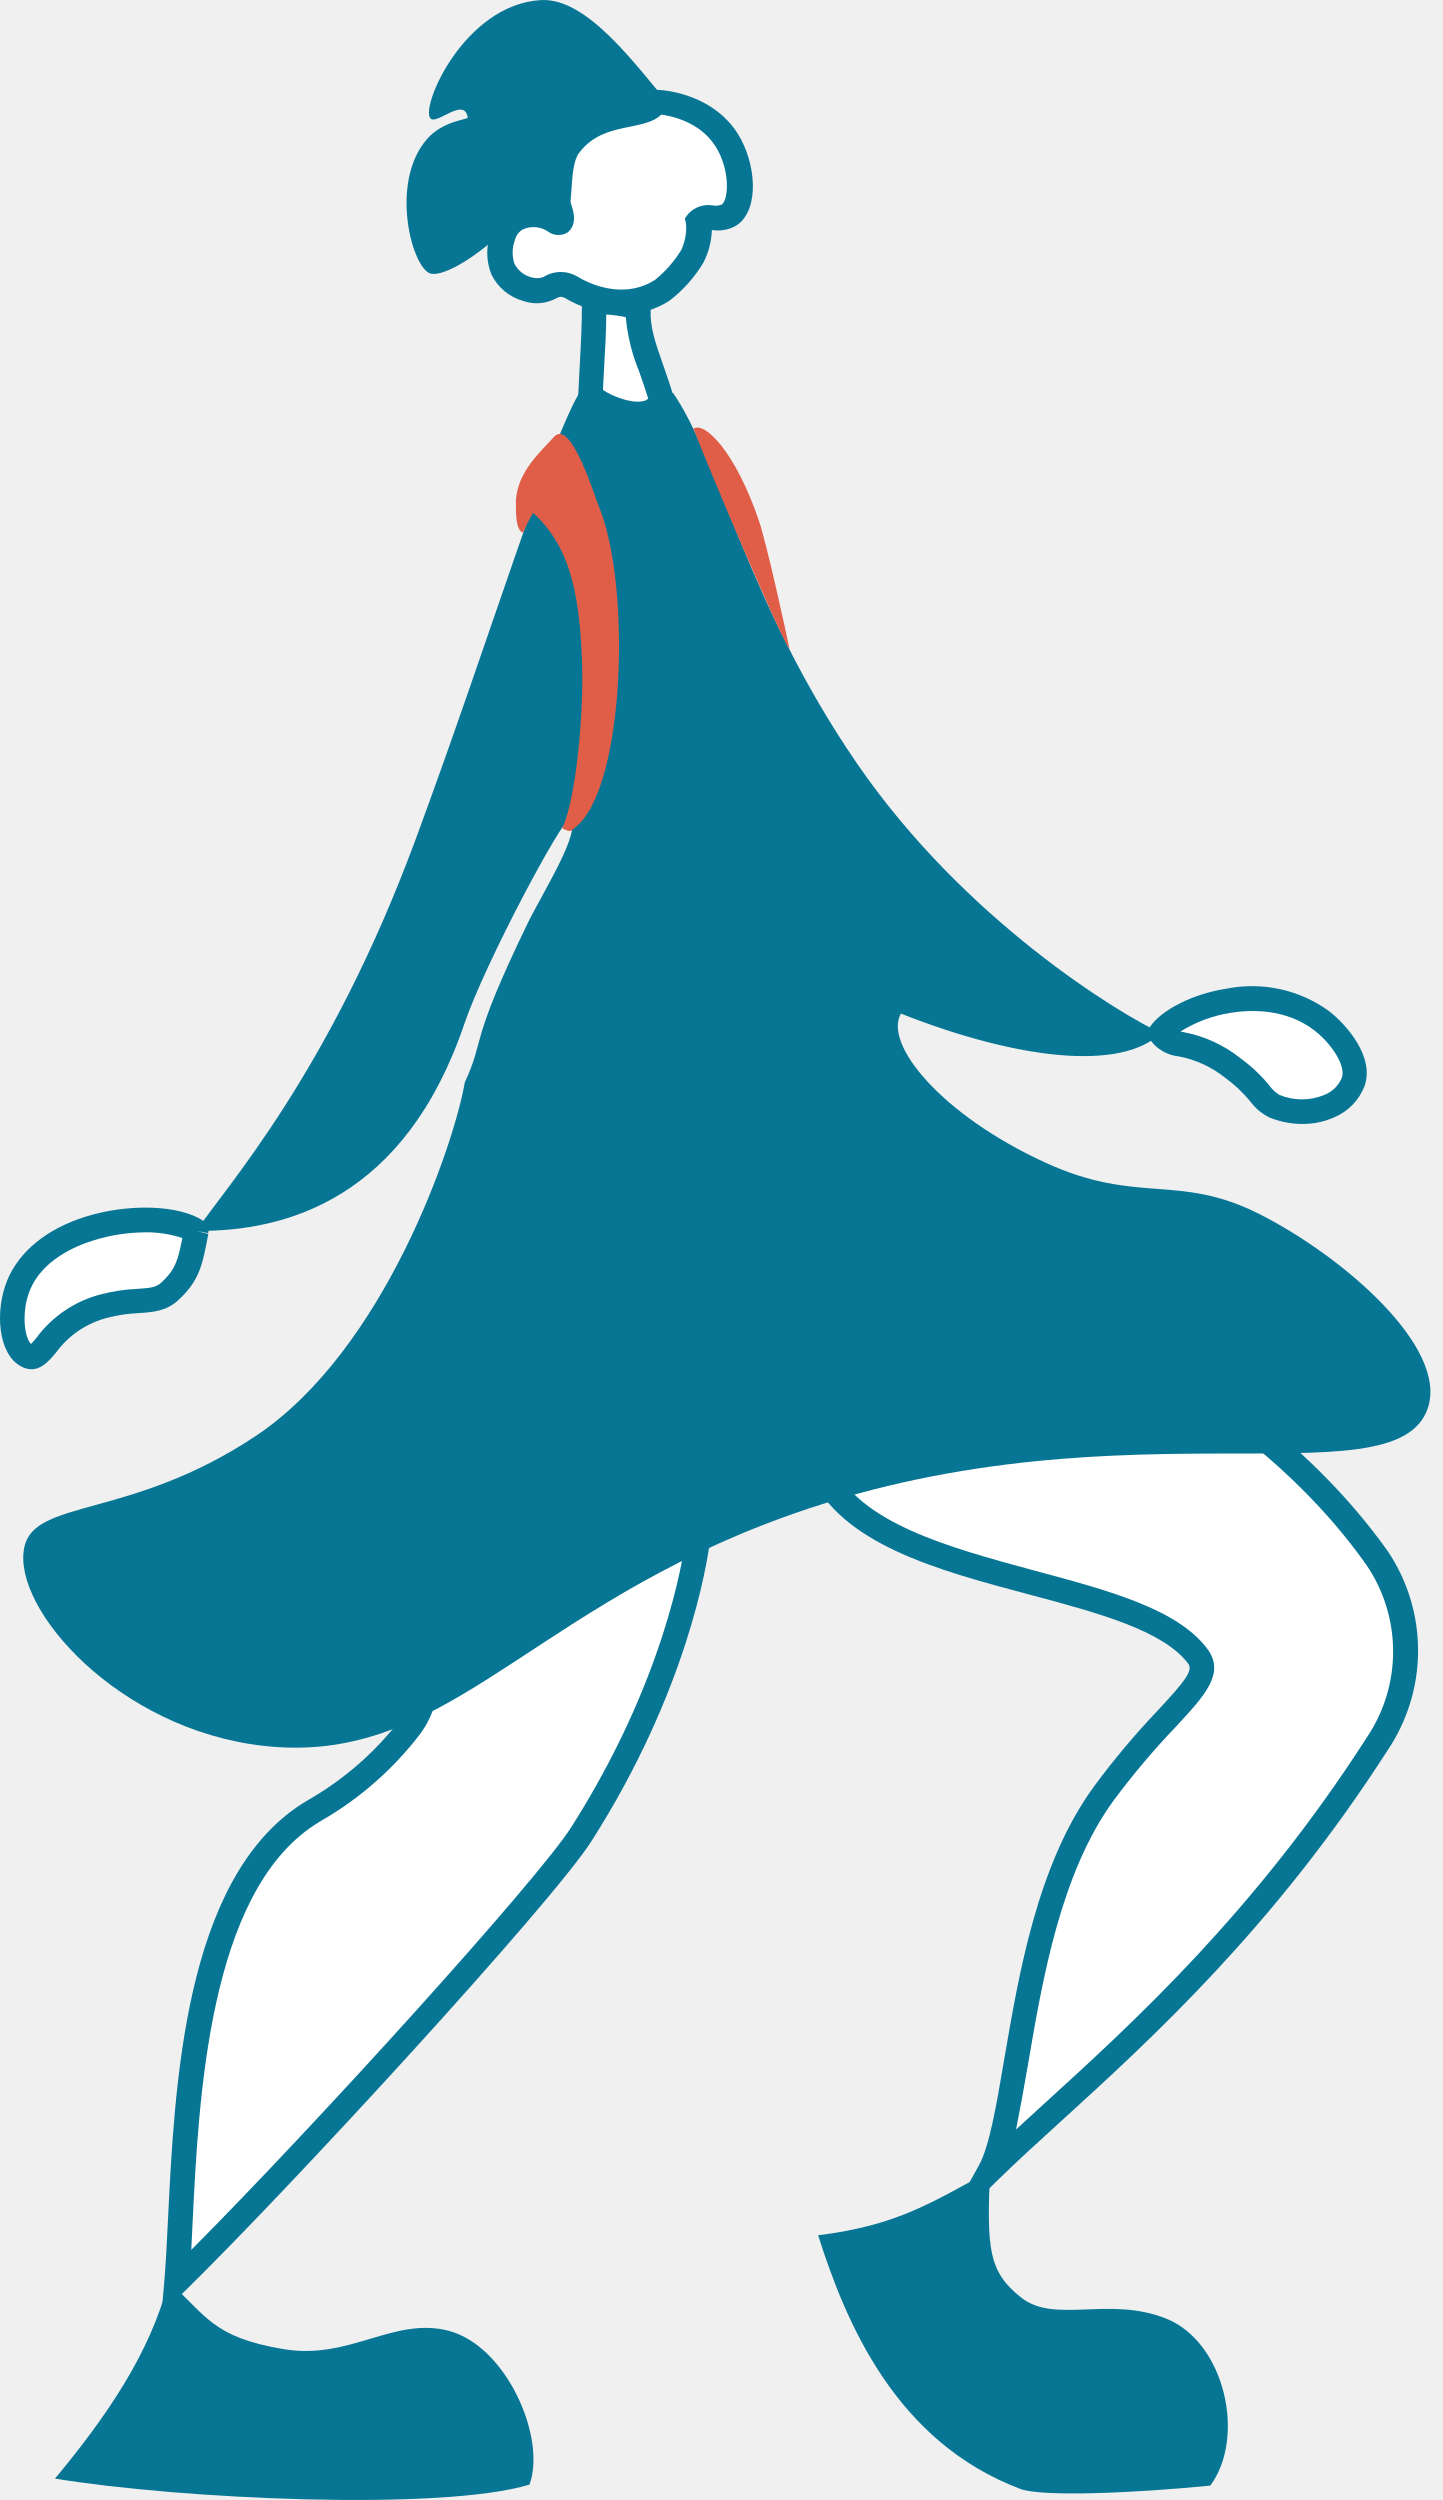
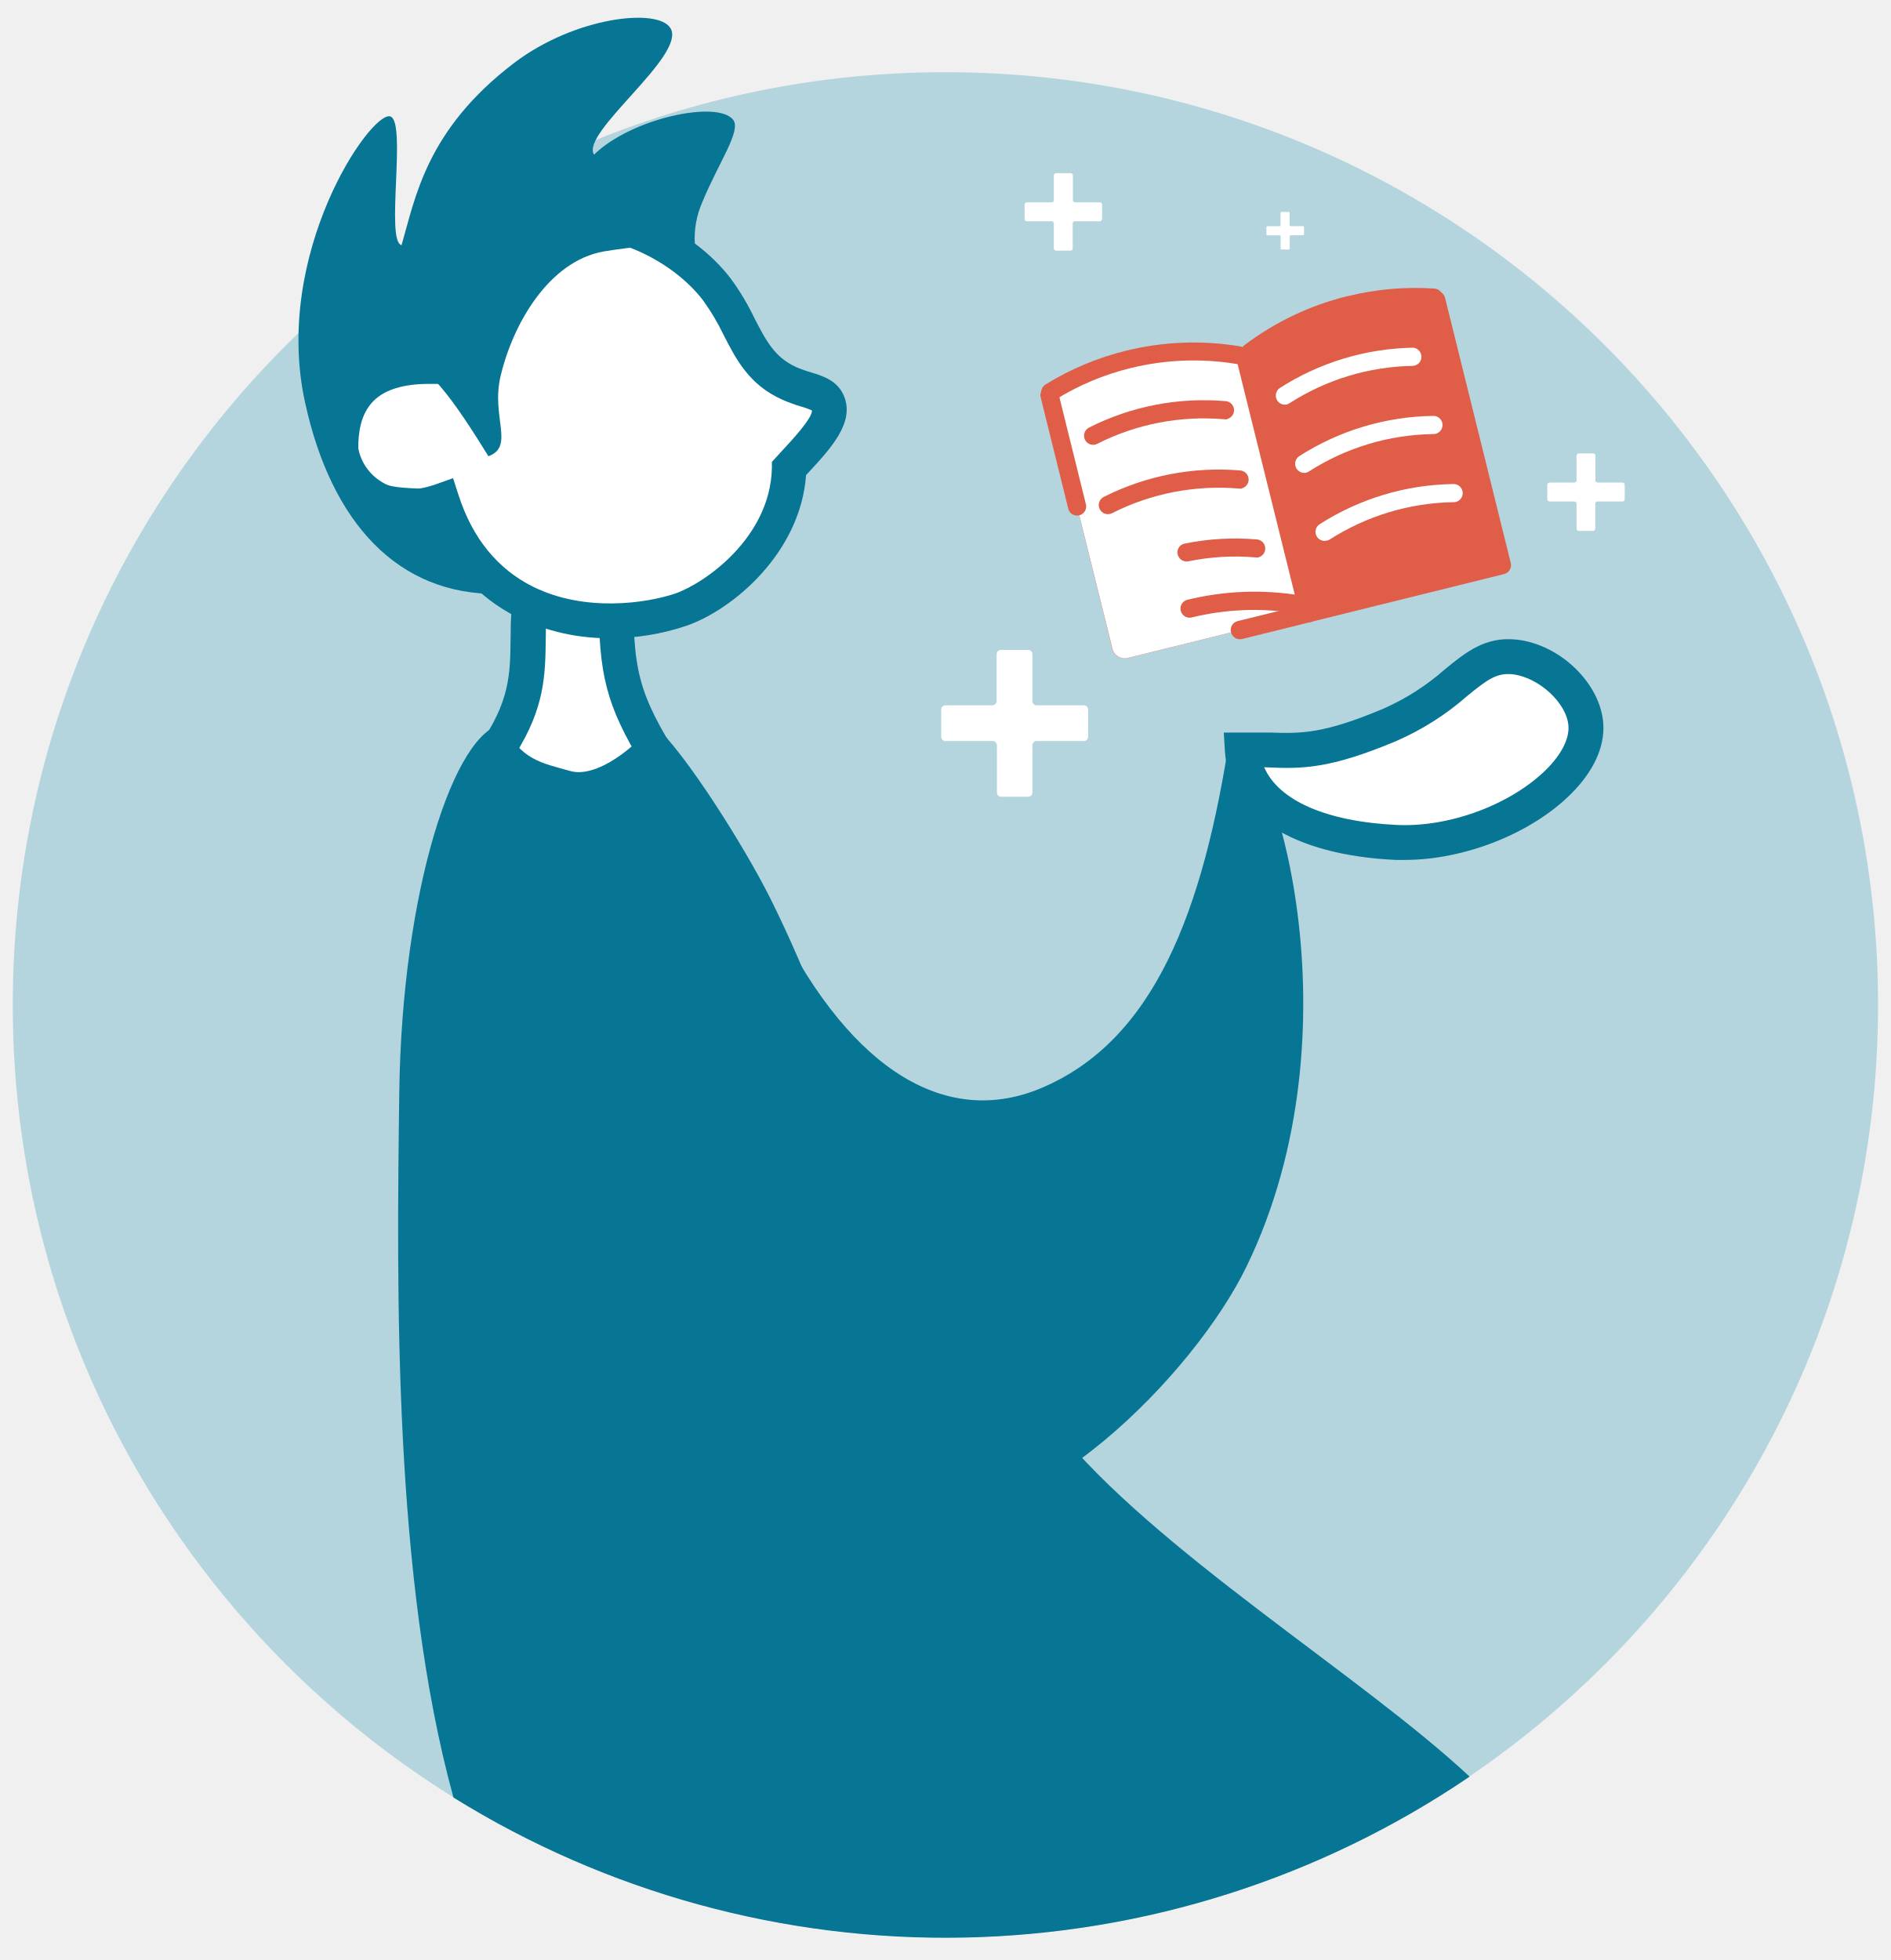
- <svg xmlns="http://www.w3.org/2000/svg" width="45" height="78" viewBox="0 0 45 78" fill="none">
-   <path d="M20.658 9.051C21.035 8.753 21.355 8.389 21.602 7.976C21.764 7.643 21.828 7.272 21.789 6.904C21.998 6.649 22.427 6.917 22.751 6.695C23.226 6.368 23.18 5.163 22.667 4.357C22.041 3.369 20.88 3.211 20.663 3.185C19.162 3.017 17.482 4.117 17.263 5.25C17.107 6.059 17.75 6.731 17.488 6.945C17.368 7.045 16.903 6.458 16.13 6.817C15.619 7.052 15.496 7.974 15.698 8.382C16.038 9.074 16.852 9.166 17.161 8.969C17.259 8.905 17.372 8.87 17.489 8.867C17.606 8.863 17.721 8.893 17.822 8.951C18.649 9.447 19.772 9.63 20.658 9.051Z" fill="white" />
-   <path d="M19.4 9.8C18.769 9.792 18.152 9.616 17.613 9.29C17.573 9.27 17.528 9.26 17.483 9.263C17.438 9.266 17.395 9.28 17.358 9.305C17.203 9.39 17.032 9.441 16.856 9.457C16.681 9.472 16.504 9.451 16.337 9.394C16.12 9.335 15.918 9.231 15.745 9.088C15.572 8.945 15.432 8.766 15.333 8.565C15.164 8.141 15.158 7.67 15.318 7.243C15.366 7.079 15.446 6.927 15.555 6.795C15.663 6.663 15.797 6.555 15.948 6.477C16.283 6.31 16.668 6.278 17.026 6.385C16.872 6.007 16.825 5.595 16.888 5.193C17.143 3.807 19.042 2.64 20.717 2.819C21.079 2.862 22.317 3.074 23.014 4.164C23.593 5.08 23.711 6.53 22.991 7.026C22.769 7.161 22.506 7.216 22.248 7.181H22.21C22.198 7.528 22.111 7.867 21.955 8.177C21.679 8.644 21.316 9.054 20.885 9.384C20.443 9.669 19.925 9.813 19.4 9.8ZM17.5 8.486C17.68 8.486 17.856 8.534 18.011 8.626C18.659 9.022 19.637 9.256 20.438 8.731C20.764 8.468 21.041 8.151 21.258 7.794C21.373 7.542 21.424 7.266 21.406 6.99L21.368 6.811L21.48 6.666C21.576 6.563 21.697 6.486 21.83 6.441C21.964 6.396 22.107 6.386 22.246 6.41C22.337 6.426 22.43 6.417 22.516 6.385C22.736 6.234 22.787 5.297 22.325 4.567C21.814 3.768 20.878 3.605 20.602 3.572C19.269 3.421 17.794 4.435 17.623 5.331C17.59 5.648 17.643 5.968 17.779 6.257C17.891 6.561 18.034 6.977 17.712 7.25C17.62 7.308 17.512 7.336 17.404 7.332C17.295 7.328 17.19 7.291 17.102 7.227C16.986 7.147 16.85 7.099 16.709 7.088C16.567 7.077 16.426 7.104 16.298 7.166C16.182 7.239 16.099 7.354 16.066 7.488C15.978 7.721 15.971 7.977 16.046 8.215C16.095 8.319 16.167 8.411 16.255 8.485C16.343 8.56 16.445 8.615 16.556 8.646C16.683 8.69 16.822 8.69 16.949 8.646C17.116 8.54 17.31 8.484 17.508 8.486H17.5Z" fill="#077594" />
-   <path d="M6.126 38.404C5.057 37.705 1.445 37.999 0.587 40.097C0.253 40.911 0.345 42.034 0.842 42.295C1.389 42.581 1.437 41.235 3.257 40.743C4.278 40.467 4.832 40.717 5.299 40.283C5.871 39.752 5.935 39.38 6.126 38.404Z" fill="white" />
-   <path d="M0.981 42.721C0.867 42.718 0.755 42.686 0.656 42.63C-0.063 42.252 -0.166 40.901 0.225 39.947C0.598 39.041 1.468 38.334 2.678 37.958C4.015 37.542 5.588 37.593 6.328 38.081L6.543 38.219L6.494 38.474L6.126 38.405L6.499 38.5C6.318 39.467 6.226 39.952 5.562 40.565C5.19 40.909 4.779 40.937 4.345 40.968C4.011 40.981 3.68 41.03 3.357 41.113C2.706 41.277 2.134 41.665 1.741 42.209C1.55 42.433 1.312 42.721 0.981 42.721ZM4.534 38.449C3.98 38.452 3.431 38.538 2.903 38.704C2.333 38.883 1.317 39.319 0.935 40.251C0.661 40.917 0.756 41.731 0.968 41.933C1.016 41.884 1.085 41.8 1.141 41.734C1.636 41.066 2.345 40.589 3.15 40.383C3.522 40.287 3.902 40.229 4.286 40.212C4.684 40.187 4.868 40.169 5.037 40.013C5.465 39.615 5.547 39.35 5.69 38.627C5.317 38.503 4.926 38.443 4.534 38.449Z" fill="#077594" />
-   <path d="M36.221 32.232C36.714 31.494 39.445 30.445 41.252 31.852C41.804 32.28 42.452 33.128 42.225 33.753C41.944 34.537 40.816 34.927 39.769 34.519C39.414 34.376 39.246 33.881 38.478 33.327C37.013 32.27 36.668 32.814 36.221 32.232Z" fill="white" />
-   <path d="M40.64 35.068C40.29 35.068 39.944 35.001 39.619 34.871C39.375 34.755 39.165 34.579 39.006 34.361C38.782 34.089 38.525 33.846 38.24 33.638C37.816 33.295 37.314 33.062 36.778 32.959C36.606 32.942 36.44 32.89 36.29 32.806C36.14 32.721 36.008 32.607 35.905 32.469L35.739 32.252L35.889 32.025C36.236 31.515 37.217 31.004 38.271 30.846C38.825 30.736 39.395 30.742 39.947 30.864C40.498 30.985 41.018 31.22 41.474 31.553C41.998 31.961 42.901 32.972 42.572 33.889C42.488 34.106 42.361 34.304 42.199 34.471C42.036 34.638 41.842 34.771 41.627 34.861C41.316 34.999 40.98 35.069 40.64 35.068ZM36.831 32.183L36.941 32.206C37.584 32.329 38.188 32.606 38.7 33.016C39.033 33.257 39.334 33.54 39.596 33.858C39.681 33.977 39.788 34.08 39.912 34.159C40.136 34.253 40.376 34.301 40.618 34.301C40.86 34.301 41.1 34.253 41.324 34.159C41.445 34.111 41.555 34.04 41.648 33.949C41.741 33.857 41.815 33.748 41.865 33.628C42 33.248 41.536 32.559 41.017 32.155C40.111 31.451 38.993 31.504 38.406 31.599C37.847 31.684 37.311 31.883 36.831 32.183Z" fill="#077594" />
-   <path d="M21.774 48.028C21.549 49.769 20.589 53.37 18.141 57.217C16.947 59.096 8.934 67.849 5.511 71.185C5.81 67.657 5.511 59.277 9.608 56.615C10.844 55.928 11.928 54.999 12.796 53.884C13.644 52.758 13.102 51.543 13.848 50.527C15.749 47.934 21.952 46.578 21.774 48.028Z" fill="white" />
-   <path d="M5.041 72.175L5.128 71.154C5.174 70.628 5.204 70.002 5.24 69.275C5.447 65.048 5.751 58.661 9.398 56.293L9.633 56.15C10.74 55.513 11.711 54.664 12.489 53.651C12.865 53.156 12.923 52.63 12.985 52.063C13.046 51.496 13.117 50.874 13.539 50.299C14.304 49.278 15.79 48.303 17.623 47.66C18.889 47.221 20.675 46.828 21.579 47.188C21.763 47.245 21.921 47.364 22.026 47.526C22.131 47.687 22.176 47.88 22.153 48.071C22.056 48.814 21.441 52.755 18.462 57.431C17.227 59.376 9.061 68.257 5.779 71.47L5.041 72.175ZM20.65 47.813C18.863 47.813 15.43 49.01 14.156 50.748C13.855 51.157 13.806 51.614 13.748 52.145C13.679 52.752 13.602 53.441 13.102 54.108C12.268 55.197 11.227 56.111 10.039 56.798C9.952 56.849 9.881 56.892 9.825 56.931C6.506 59.083 6.2 65.484 6.011 69.308C5.996 69.622 5.983 69.918 5.968 70.196C9.779 66.368 16.755 58.687 17.824 57.007C20.706 52.479 21.308 48.689 21.398 47.974C21.399 47.967 21.399 47.96 21.398 47.953C21.398 47.953 21.283 47.826 20.757 47.81L20.65 47.813Z" fill="#077594" />
-   <path d="M25.609 45.815C27.23 49.473 35.437 49.095 37.374 51.668C37.982 52.475 36.353 53.317 34.441 55.951C31.756 59.645 31.86 65.97 30.868 67.736C33.657 65.003 38.538 61.299 42.967 54.402C43.548 53.548 43.859 52.539 43.859 51.506C43.859 50.473 43.548 49.464 42.967 48.61C40.289 44.84 36.414 42.716 36.075 42.627C30.886 41.282 25.04 44.529 25.609 45.815Z" fill="white" />
-   <path d="M29.268 69.854L30.544 67.557C30.868 66.97 31.083 65.719 31.328 64.272C31.795 61.545 32.372 58.145 34.136 55.733C34.75 54.901 35.416 54.108 36.129 53.359C36.946 52.479 37.237 52.127 37.071 51.904C36.29 50.868 34.263 50.324 32.117 49.75C29.227 48.984 26.246 48.178 25.263 45.975C25.151 45.72 25.115 45.293 25.595 44.727C27.037 43.027 31.997 41.179 36.183 42.264C36.693 42.391 40.589 44.586 43.294 48.39C43.913 49.308 44.244 50.391 44.244 51.499C44.244 52.606 43.913 53.689 43.294 54.608C39.751 60.129 35.904 63.631 33.097 66.189C32.382 66.837 31.711 67.452 31.142 68.008L29.268 69.854ZM33.505 42.695C30.235 42.695 27.108 44.119 26.177 45.217C25.962 45.472 25.942 45.617 25.962 45.661C26.802 47.527 29.61 48.28 32.31 49.012C34.59 49.623 36.742 50.199 37.671 51.447C38.238 52.213 37.584 52.905 36.678 53.883C35.986 54.608 35.339 55.375 34.741 56.18C33.089 58.452 32.528 61.75 32.076 64.397C31.945 65.162 31.82 65.847 31.701 66.439C31.981 66.183 32.277 65.91 32.579 65.635C35.356 63.105 39.159 59.641 42.646 54.207C43.18 53.415 43.465 52.482 43.465 51.527C43.465 50.572 43.18 49.638 42.646 48.846C40.075 45.184 36.303 43.103 35.991 42.996C35.179 42.791 34.343 42.69 33.505 42.695Z" fill="#077594" />
-   <path d="M18.157 12.115C18.325 12.319 18.536 12.482 18.775 12.594C19.013 12.706 19.274 12.764 19.538 12.764C20.07 12.777 20.588 12.596 20.995 12.253C22.417 14.295 23.316 18.839 26.744 23.829C30.121 28.743 34.971 31.652 36.221 32.232C34.978 33.434 31.741 33.059 28.109 31.624C27.558 32.584 29.386 34.795 32.617 36.275C35.501 37.597 36.757 36.597 39.292 37.878C41.895 39.193 45.181 42.031 44.55 43.928C43.529 46.991 34.427 43.445 23.808 47.578C16.265 50.516 13.743 55.093 8.217 54.47C3.679 53.959 0.368 50.181 0.756 48.285C1.067 46.753 4.051 47.412 7.964 44.813C11.997 42.141 14.175 35.688 14.502 33.769C15.152 32.367 14.598 32.653 16.467 28.799C16.906 27.895 18.233 25.794 17.743 25.595C17.562 25.521 15.155 29.993 14.489 31.941C12.636 37.401 8.934 38.427 6.127 38.404C7.012 37.064 10.249 33.534 12.957 26.218C15.38 19.655 17.133 13.757 18.157 12.115Z" fill="#077594" />
-   <path d="M5.256 71.182C4.704 73.415 3.265 75.47 1.715 77.333C5.641 77.974 13.753 78.354 16.52 77.52C17.054 76.065 15.808 73.201 14.006 72.723C12.293 72.269 10.925 73.637 8.86 73.295C6.621 72.925 6.44 72.238 5.256 71.182Z" fill="#077594" />
-   <path d="M30.886 67.736C29.099 68.696 28.009 69.436 25.525 69.74C26.404 72.504 27.95 76.183 31.83 77.653C32.491 77.908 35.368 77.788 37.76 77.551C38.88 76.047 38.219 73.076 36.386 72.341C34.6 71.626 32.913 72.515 31.861 71.685C30.809 70.856 30.799 70.11 30.886 67.736Z" fill="#077594" />
-   <path d="M20.842 3.213C19.839 2.044 18.328 -0.072 16.888 0.002C14.473 0.132 13.087 3.381 13.437 3.701C13.646 3.892 14.489 3.009 14.593 3.667C14.593 3.736 13.828 3.759 13.317 4.344C12.135 5.72 12.865 8.402 13.442 8.538C13.848 8.635 14.94 7.989 15.854 7.06C16.278 6.631 16.908 6.942 17.529 7.06C17.973 6.741 17.695 5.273 18.065 4.775C18.93 3.601 20.528 4.275 20.842 3.213Z" fill="#077594" />
-   <path d="M18.677 15.785C18.56 15.509 17.827 13.09 17.302 13.613C16.834 14.123 16.161 14.716 16.097 15.599C16.097 15.943 16.074 16.546 16.321 16.62C16.41 16.407 16.514 16.2 16.633 16.002C17.848 17.097 18.101 18.713 18.164 20.811C18.205 22.302 17.975 24.936 17.541 25.84C17.815 25.995 17.83 25.906 17.914 25.84C19.507 24.686 19.711 18.238 18.677 15.785Z" fill="#E05E48" />
-   <path d="M21.636 13.373C21.991 13.144 22.943 14.093 23.678 16.245C23.933 17.011 24.515 19.671 24.635 20.26C24.262 19.706 22.126 14.655 21.636 13.373Z" fill="#E05E48" />
-   <path d="M19.91 9.621C19.87 10.537 20.293 11.275 20.638 12.47C20.344 13.332 18.795 12.725 18.425 12.329C18.476 11.216 18.54 10.433 18.54 9.412C19.006 9.398 19.47 9.469 19.91 9.621Z" fill="white" />
-   <path d="M19.91 13.296C19.257 13.276 18.632 13.024 18.146 12.586L18.041 12.472V12.313C18.057 12.007 18.072 11.726 18.085 11.461C18.123 10.754 18.156 10.146 18.156 9.419V9.036H18.539C19.061 9.026 19.58 9.113 20.071 9.291L20.3 9.398V9.654C20.275 10.207 20.454 10.713 20.678 11.351C20.783 11.652 20.903 11.994 21.015 12.372L21.048 12.487L21.008 12.602C20.95 12.777 20.845 12.932 20.704 13.051C20.564 13.17 20.393 13.247 20.211 13.276C20.112 13.292 20.011 13.299 19.91 13.296ZM18.812 12.165C19.088 12.359 19.685 12.594 20.055 12.518C20.119 12.509 20.178 12.48 20.224 12.436C20.132 12.13 20.035 11.856 19.941 11.591C19.718 11.05 19.578 10.479 19.524 9.896C19.324 9.853 19.12 9.825 18.915 9.812C18.915 10.394 18.876 10.915 18.846 11.502C18.835 11.711 18.823 11.931 18.812 12.165Z" fill="#077594" />
+ <svg xmlns="http://www.w3.org/2000/svg" width="82" height="85" viewBox="0 0 82 85" fill="none">
+   <path d="M41 84.024C63.338 84.024 81.447 65.915 81.447 43.577C81.447 21.239 63.338 3.131 41 3.131C18.662 3.131 0.554 21.239 0.554 43.577C0.554 65.915 18.662 84.024 41 84.024Z" fill="#B4D5DE" />
+   <path d="M21.381 32.799C23.494 29.781 22.646 28.344 23.032 25.386C24.336 25.042 26.4 25.126 26.714 25.329C26.663 29.225 26.932 30.294 28.854 33.382C27.116 34.936 22.996 34.927 21.381 32.799Z" fill="white" />
+   <path d="M25.44 35.234C25.191 35.234 24.94 35.222 24.689 35.198C22.995 35.032 21.607 34.341 20.786 33.251L20.457 32.813L20.759 32.364C22.114 30.423 22.126 29.264 22.144 27.658C22.142 26.866 22.189 26.075 22.286 25.289L22.35 24.785L22.842 24.655C24.097 24.314 26.512 24.284 27.134 24.694L27.481 24.92V25.337C27.417 29.113 27.674 30.049 29.506 32.983L29.832 33.52L29.358 33.942C28.45 34.763 26.992 35.234 25.44 35.234ZM22.343 32.723C23.053 33.298 23.925 33.638 24.837 33.695C25.872 33.818 26.921 33.637 27.855 33.173C26.289 30.568 25.956 29.276 25.966 25.929C25.22 25.874 24.471 25.9 23.732 26.007C23.681 26.611 23.675 27.145 23.669 27.67C23.648 29.279 23.632 30.683 22.343 32.723Z" fill="#077594" />
+   <path d="M19.346 13.683C19.461 13.432 20.804 10.577 23.445 9.759C26.162 8.923 29.482 10.444 31.103 12.551C32.271 14.084 32.422 15.805 34.239 16.62C35.033 16.976 35.706 16.964 35.917 17.474C36.219 18.247 35.12 19.333 34.227 20.305C34.145 23.55 31.233 25.85 29.518 26.442C27.115 27.271 21.136 27.712 19.171 21.706C16.153 22.786 14.779 20.323 14.782 19.433C14.782 18.461 14.918 15.874 18.604 15.892C19.111 14.957 18.857 14.76 19.346 13.683Z" fill="white" />
+   <path d="M26.478 27.678C25.08 27.692 23.698 27.383 22.44 26.773C20.716 25.909 19.382 24.427 18.703 22.623C18.172 22.758 17.617 22.777 17.078 22.68C16.539 22.583 16.026 22.37 15.576 22.058C14.556 21.334 14.024 20.187 14.027 19.429C14.027 18.928 14.027 17.404 15.144 16.305C15.847 15.611 16.846 15.222 18.117 15.149C18.176 14.988 18.219 14.823 18.247 14.654C18.331 14.21 18.471 13.779 18.664 13.371C18.817 13.024 20.291 9.945 23.221 9.04C26.339 8.077 29.983 9.825 31.703 12.098C32.095 12.635 32.436 13.208 32.723 13.809C33.212 14.757 33.596 15.505 34.534 15.922C34.747 16.013 34.966 16.091 35.189 16.154C35.696 16.311 36.327 16.507 36.602 17.177C37.076 18.327 36.028 19.45 35.02 20.537L34.957 20.606C34.712 23.96 31.806 26.438 29.753 27.144C28.697 27.497 27.591 27.678 26.478 27.678ZM19.648 20.736L19.886 21.473C20.49 23.347 21.585 24.681 23.113 25.442C25.38 26.568 28.051 26.154 29.273 25.744C30.556 25.3 33.396 23.329 33.475 20.311V20.03L33.919 19.547C34.347 19.085 35.228 18.137 35.214 17.802C35.064 17.733 34.908 17.676 34.749 17.633C34.467 17.55 34.191 17.449 33.922 17.331C32.488 16.689 31.923 15.584 31.377 14.518C31.128 13.998 30.833 13.501 30.496 13.033C29.119 11.222 26.116 9.743 23.659 10.501C21.32 11.225 20.079 13.902 20.037 14.017C19.894 14.322 19.793 14.645 19.735 14.977C19.652 15.425 19.494 15.855 19.267 16.251L19.05 16.649H18.6C17.508 16.649 16.702 16.891 16.207 17.38C15.603 17.983 15.54 18.838 15.537 19.438C15.643 20.003 15.969 20.502 16.442 20.827C17.097 21.291 17.927 21.349 18.911 20.999L19.648 20.736Z" fill="#077594" />
+   <path d="M21.634 25.756C17.24 25.823 14.363 22.647 13.231 17.459C11.81 10.999 16.072 4.821 16.92 5.047C17.656 5.243 16.702 10.48 17.415 10.631C18.018 8.548 18.498 5.627 22.286 2.738C24.933 0.722 28.556 0.323 29.081 1.229C29.766 2.406 25.157 5.756 25.761 6.707C27.384 5.119 31.136 4.332 31.797 5.198C32.157 5.669 31.166 7.048 30.46 8.76C30.204 9.339 30.092 9.972 30.134 10.604C28.808 10.585 27.482 10.686 26.174 10.906C23.796 11.334 22.241 14.051 21.707 16.318C21.29 18.074 22.332 19.366 21.182 19.786C19.787 17.531 18.296 15.285 17.258 15.75C16.588 16.052 15.039 18.319 15.145 18.892C15.688 22.146 18.378 20.649 19.389 21.537C20.542 22.56 20.949 25.101 21.634 25.756Z" fill="#077594" />
+   <path d="M39.189 65.9C44.734 66.805 51.797 59.585 54.058 54.928C59.047 44.666 55.211 32.079 53.346 31.855C52.183 39.555 50.043 45.136 45.145 47.192C41.163 48.861 37.016 46.606 33.726 40.035C29.491 42.812 31.251 64.584 39.189 65.9Z" fill="#077594" />
+   <path d="M53.874 32.507C55.96 32.465 56.787 32.905 60.276 31.432C63.204 30.195 63.804 28.278 65.694 28.486C67.203 28.652 68.694 30.074 68.776 31.447C68.921 33.904 64.55 36.709 60.569 36.524C56.802 36.352 54.037 35.006 53.874 32.507Z" fill="white" />
+   <path d="M60.921 37.293C60.79 37.293 60.66 37.293 60.532 37.293C56.071 37.087 53.288 35.322 53.121 32.569L53.073 31.769H53.861C54.314 31.769 54.697 31.769 55.068 31.769C56.406 31.811 57.368 31.841 59.985 30.737C60.96 30.309 61.862 29.733 62.66 29.028C63.565 28.289 64.419 27.588 65.778 27.739C67.676 27.948 69.43 29.662 69.532 31.404C69.59 32.397 69.116 33.432 68.165 34.395C66.451 36.131 63.523 37.293 60.921 37.293ZM54.824 33.275C55.452 34.718 57.525 35.636 60.601 35.777C62.895 35.88 65.566 34.872 67.091 33.339C67.722 32.696 68.053 32.044 68.02 31.494C67.963 30.504 66.747 29.381 65.606 29.243C64.905 29.164 64.489 29.481 63.61 30.199C62.7 30.996 61.673 31.647 60.565 32.131C57.646 33.363 56.427 33.339 55.014 33.281L54.824 33.275Z" fill="#077594" />
+   <path d="M65.078 24.527L48.902 28.539C48.832 28.556 48.76 28.56 48.688 28.549C48.617 28.538 48.548 28.514 48.487 28.476C48.425 28.439 48.371 28.39 48.328 28.332C48.286 28.273 48.255 28.207 48.238 28.137L45.648 17.672C45.648 17.672 45.745 14.497 54.031 15.596C61.018 10.863 62.355 13.534 62.355 13.534L65.078 24.527Z" fill="#E05E48" />
+   <path d="M54.031 15.596C45.745 14.498 45.648 17.673 45.648 17.673L48.244 28.132C48.261 28.202 48.292 28.268 48.334 28.326C48.377 28.384 48.431 28.433 48.493 28.471C48.554 28.508 48.623 28.533 48.694 28.544C48.766 28.554 48.838 28.551 48.908 28.533L56.756 26.589L54.031 15.596Z" fill="white" />
+   <path d="M46.804 22.348C46.754 22.36 46.702 22.363 46.651 22.355C46.6 22.348 46.551 22.33 46.506 22.304C46.462 22.277 46.423 22.242 46.393 22.2C46.362 22.159 46.34 22.111 46.328 22.061L45.138 17.256C45.122 17.204 45.117 17.15 45.122 17.096C45.128 17.042 45.145 16.99 45.171 16.943C45.198 16.896 45.234 16.855 45.277 16.822C45.32 16.79 45.369 16.766 45.422 16.753C45.474 16.741 45.529 16.739 45.582 16.748C45.636 16.757 45.686 16.777 45.732 16.806C45.777 16.836 45.816 16.875 45.845 16.92C45.875 16.965 45.895 17.015 45.905 17.069L47.094 21.871C47.119 21.973 47.102 22.08 47.048 22.169C46.993 22.259 46.906 22.323 46.804 22.348Z" fill="#E05E48" />
+   <path d="M56.847 26.975L53.862 27.714C53.811 27.726 53.758 27.728 53.706 27.719C53.654 27.71 53.605 27.692 53.56 27.663C53.516 27.635 53.477 27.599 53.447 27.556C53.417 27.512 53.396 27.464 53.385 27.412C53.372 27.362 53.37 27.31 53.377 27.259C53.385 27.208 53.403 27.159 53.429 27.114C53.456 27.07 53.491 27.031 53.533 27.001C53.574 26.97 53.621 26.948 53.672 26.936L56.277 26.293L53.648 15.695C53.636 15.644 53.634 15.591 53.643 15.539C53.651 15.487 53.67 15.438 53.698 15.393C53.727 15.349 53.763 15.31 53.806 15.28C53.849 15.25 53.898 15.229 53.949 15.218C54.001 15.206 54.054 15.204 54.106 15.212C54.158 15.221 54.207 15.24 54.252 15.268C54.296 15.296 54.335 15.333 54.365 15.376C54.395 15.419 54.416 15.468 54.426 15.52L57.143 26.513C57.164 26.613 57.144 26.718 57.089 26.804C57.034 26.89 56.947 26.952 56.847 26.975Z" fill="#E05E48" />
+   <path d="M56.425 26.608C56.372 26.618 56.318 26.618 56.265 26.608C54.733 26.352 53.166 26.411 51.659 26.783C51.56 26.8 51.458 26.779 51.374 26.724C51.289 26.669 51.229 26.584 51.206 26.487C51.182 26.389 51.196 26.286 51.245 26.199C51.295 26.111 51.376 26.046 51.471 26.016C53.083 25.619 54.757 25.553 56.395 25.823C56.483 25.839 56.564 25.884 56.624 25.953C56.683 26.021 56.717 26.108 56.72 26.198C56.723 26.288 56.696 26.377 56.641 26.45C56.587 26.522 56.509 26.573 56.422 26.595L56.425 26.608Z" fill="#E05E48" />
+   <path d="M53.808 15.788C53.755 15.799 53.701 15.799 53.648 15.788C52.117 15.533 50.55 15.591 49.042 15.96C47.879 16.242 46.769 16.709 45.755 17.343C45.711 17.37 45.662 17.389 45.611 17.397C45.56 17.406 45.508 17.404 45.458 17.392C45.408 17.381 45.36 17.359 45.318 17.329C45.276 17.299 45.24 17.261 45.213 17.218C45.186 17.174 45.167 17.125 45.159 17.074C45.15 17.023 45.152 16.971 45.163 16.921C45.175 16.87 45.197 16.823 45.227 16.781C45.257 16.739 45.294 16.703 45.338 16.676C46.424 16.004 47.608 15.508 48.849 15.206C50.46 14.811 52.135 14.747 53.772 15.019C53.875 15.036 53.967 15.094 54.027 15.18C54.088 15.265 54.112 15.371 54.095 15.475C54.083 15.549 54.049 15.619 53.998 15.675C53.947 15.73 53.881 15.77 53.808 15.788Z" fill="#E05E48" />
+   <path d="M65.229 24.896L56.847 26.972C56.747 26.992 56.644 26.973 56.558 26.918C56.472 26.863 56.411 26.778 56.387 26.68C56.362 26.581 56.377 26.477 56.427 26.389C56.477 26.3 56.56 26.235 56.657 26.206L64.659 24.226L61.906 13.106C61.881 13.005 61.897 12.897 61.95 12.808C62.004 12.719 62.091 12.654 62.193 12.629C62.294 12.604 62.401 12.62 62.49 12.674C62.58 12.727 62.644 12.814 62.669 12.916L65.519 24.419C65.543 24.52 65.527 24.628 65.472 24.717C65.418 24.806 65.331 24.871 65.229 24.896Z" fill="#E05E48" />
+   <path d="M57.048 26.453C56.96 26.475 56.868 26.465 56.786 26.427C56.704 26.388 56.638 26.322 56.599 26.241C56.559 26.159 56.549 26.066 56.57 25.978C56.591 25.89 56.642 25.812 56.713 25.756C58.035 24.752 59.547 24.026 61.157 23.622H61.175C62.41 23.316 63.687 23.205 64.957 23.293C65.057 23.306 65.149 23.356 65.213 23.434C65.278 23.512 65.31 23.612 65.303 23.713C65.296 23.814 65.25 23.908 65.176 23.977C65.101 24.045 65.004 24.083 64.902 24.081C63.71 24.002 62.512 24.104 61.35 24.383C59.843 24.76 58.429 25.439 57.193 26.378C57.151 26.413 57.101 26.439 57.048 26.453Z" fill="#E05E48" />
+   <path d="M54.318 15.664C54.227 15.693 54.129 15.688 54.042 15.65C53.954 15.612 53.884 15.544 53.843 15.458C53.801 15.372 53.793 15.274 53.818 15.182C53.843 15.09 53.901 15.011 53.98 14.958C55.305 13.961 56.817 13.242 58.426 12.845H58.444C59.68 12.538 60.956 12.427 62.226 12.516C62.327 12.528 62.419 12.579 62.483 12.657C62.547 12.735 62.58 12.835 62.572 12.935C62.566 13.036 62.52 13.131 62.446 13.199C62.371 13.268 62.273 13.305 62.172 13.304C60.984 13.217 59.79 13.319 58.635 13.605H58.616C57.111 13.981 55.698 14.66 54.463 15.601C54.419 15.631 54.37 15.653 54.318 15.664Z" fill="#E05E48" />
+   <path d="M53.218 18.182C53.175 18.189 53.131 18.189 53.089 18.182C51.19 18.018 49.283 18.387 47.583 19.247C47.537 19.271 47.487 19.286 47.435 19.29C47.384 19.294 47.332 19.288 47.283 19.272C47.234 19.256 47.188 19.23 47.149 19.197C47.11 19.163 47.078 19.122 47.055 19.075C47.007 18.982 46.999 18.874 47.031 18.774C47.063 18.674 47.134 18.592 47.227 18.544C49.057 17.616 51.111 17.219 53.155 17.397C53.248 17.404 53.336 17.444 53.402 17.51C53.469 17.576 53.509 17.663 53.517 17.756C53.525 17.849 53.499 17.942 53.444 18.018C53.389 18.094 53.309 18.148 53.218 18.17V18.182Z" fill="#E05E48" />
+   <path d="M53.855 21.188C53.813 21.194 53.771 21.194 53.729 21.188C51.83 21.026 49.923 21.396 48.223 22.257C48.129 22.304 48.021 22.312 47.921 22.279C47.822 22.246 47.739 22.175 47.692 22.081C47.645 21.988 47.636 21.879 47.669 21.78C47.702 21.68 47.773 21.598 47.867 21.55C49.698 20.626 51.751 20.229 53.795 20.403C53.887 20.413 53.973 20.454 54.038 20.52C54.102 20.587 54.142 20.674 54.149 20.766C54.156 20.858 54.131 20.95 54.077 21.026C54.023 21.101 53.945 21.155 53.855 21.179V21.188Z" fill="#E05E48" />
+   <path d="M54.583 24.173C54.54 24.179 54.496 24.179 54.453 24.173C53.478 24.089 52.496 24.146 51.537 24.342C51.436 24.363 51.33 24.343 51.243 24.286C51.156 24.23 51.095 24.142 51.072 24.04C51.06 23.99 51.058 23.937 51.067 23.886C51.075 23.835 51.095 23.786 51.123 23.743C51.151 23.699 51.188 23.662 51.231 23.633C51.275 23.604 51.323 23.585 51.374 23.575C52.407 23.364 53.466 23.303 54.516 23.394C54.609 23.404 54.694 23.445 54.759 23.512C54.824 23.578 54.863 23.665 54.87 23.757C54.877 23.849 54.852 23.941 54.798 24.017C54.745 24.092 54.666 24.146 54.577 24.17L54.583 24.173Z" fill="#E05E48" />
+   <path d="M55.805 17.541C55.715 17.56 55.622 17.547 55.54 17.505C55.459 17.462 55.395 17.393 55.359 17.308C55.324 17.223 55.318 17.129 55.345 17.041C55.371 16.953 55.427 16.877 55.503 16.826C57.231 15.719 59.232 15.114 61.284 15.078C61.382 15.087 61.474 15.132 61.541 15.205C61.608 15.278 61.645 15.373 61.645 15.472C61.645 15.571 61.608 15.666 61.541 15.739C61.474 15.812 61.382 15.857 61.284 15.866C59.378 15.896 57.519 16.458 55.917 17.49C55.883 17.513 55.845 17.53 55.805 17.541Z" fill="white" />
+   <path d="M56.644 20.5C56.554 20.519 56.461 20.506 56.379 20.463C56.298 20.421 56.234 20.351 56.198 20.267C56.162 20.182 56.157 20.087 56.184 20C56.21 19.912 56.266 19.835 56.342 19.784C58.071 18.675 60.075 18.07 62.129 18.037C62.183 18.032 62.238 18.038 62.29 18.056C62.342 18.074 62.39 18.102 62.43 18.139C62.471 18.176 62.503 18.221 62.525 18.271C62.547 18.322 62.559 18.376 62.559 18.431C62.559 18.485 62.547 18.54 62.525 18.59C62.503 18.64 62.471 18.685 62.43 18.722C62.39 18.759 62.342 18.787 62.29 18.805C62.238 18.823 62.183 18.829 62.129 18.825C60.223 18.855 58.365 19.418 56.762 20.448C56.726 20.472 56.686 20.49 56.644 20.5Z" fill="white" />
+   <path d="M57.532 23.446C57.442 23.467 57.347 23.456 57.265 23.414C57.182 23.372 57.117 23.302 57.081 23.217C57.045 23.132 57.04 23.036 57.067 22.948C57.095 22.859 57.153 22.783 57.231 22.733C58.956 21.628 60.956 21.025 63.005 20.992C63.059 20.987 63.114 20.994 63.166 21.011C63.218 21.029 63.266 21.057 63.306 21.094C63.347 21.131 63.379 21.176 63.401 21.226C63.423 21.277 63.435 21.331 63.435 21.386C63.435 21.441 63.423 21.495 63.401 21.545C63.379 21.595 63.347 21.64 63.306 21.677C63.266 21.714 63.218 21.742 63.166 21.76C63.114 21.778 63.059 21.784 63.005 21.779C61.104 21.815 59.25 22.379 57.65 23.407C57.613 23.425 57.574 23.439 57.532 23.446Z" fill="white" />
+   <path d="M70.46 21.025V21.65C70.46 21.676 70.45 21.7 70.432 21.718C70.414 21.737 70.389 21.747 70.363 21.747H69.28C69.267 21.746 69.255 21.748 69.243 21.753C69.231 21.758 69.221 21.764 69.212 21.773C69.203 21.782 69.195 21.792 69.191 21.804C69.186 21.815 69.183 21.828 69.183 21.84V22.927C69.183 22.952 69.173 22.976 69.156 22.994C69.138 23.012 69.115 23.023 69.09 23.024H68.468C68.442 23.024 68.418 23.013 68.4 22.995C68.381 22.977 68.371 22.953 68.371 22.927V21.84C68.371 21.816 68.361 21.792 68.344 21.774C68.326 21.757 68.302 21.747 68.278 21.747H67.2C67.174 21.747 67.15 21.737 67.132 21.718C67.114 21.7 67.103 21.676 67.103 21.65V21.025C67.103 21 67.114 20.975 67.132 20.957C67.15 20.939 67.174 20.929 67.2 20.929H68.278C68.302 20.929 68.326 20.919 68.344 20.901C68.361 20.884 68.371 20.86 68.371 20.835V19.758C68.371 19.745 68.374 19.733 68.379 19.721C68.383 19.71 68.391 19.699 68.4 19.69C68.409 19.682 68.419 19.675 68.431 19.67C68.443 19.666 68.455 19.664 68.468 19.664H69.096C69.121 19.664 69.144 19.674 69.162 19.692C69.179 19.709 69.189 19.733 69.189 19.758V20.835C69.189 20.848 69.192 20.86 69.197 20.872C69.201 20.883 69.209 20.894 69.218 20.902C69.227 20.911 69.237 20.918 69.249 20.923C69.261 20.927 69.273 20.929 69.286 20.929H70.369C70.394 20.93 70.417 20.941 70.434 20.959C70.451 20.977 70.46 21.001 70.46 21.025Z" fill="white" />
+   <path d="M56.551 9.852V10.154C56.551 10.167 56.546 10.178 56.538 10.187C56.529 10.196 56.518 10.202 56.506 10.203H55.977C55.965 10.203 55.954 10.207 55.945 10.216C55.937 10.224 55.932 10.236 55.932 10.248V10.776C55.932 10.782 55.931 10.788 55.928 10.794C55.926 10.8 55.922 10.805 55.918 10.809C55.913 10.813 55.908 10.817 55.902 10.819C55.896 10.821 55.89 10.822 55.884 10.821H55.582C55.57 10.821 55.559 10.817 55.55 10.808C55.541 10.8 55.537 10.788 55.537 10.776V10.251C55.537 10.239 55.532 10.227 55.523 10.219C55.515 10.21 55.504 10.206 55.492 10.206H54.966C54.96 10.206 54.954 10.204 54.948 10.202C54.943 10.199 54.937 10.196 54.933 10.191C54.929 10.187 54.926 10.181 54.923 10.175C54.922 10.17 54.921 10.164 54.921 10.157V9.855C54.921 9.843 54.926 9.832 54.934 9.823C54.943 9.815 54.954 9.81 54.966 9.81H55.489C55.501 9.81 55.512 9.805 55.52 9.797C55.529 9.788 55.534 9.777 55.534 9.765V9.237C55.534 9.225 55.538 9.213 55.547 9.205C55.556 9.196 55.567 9.191 55.579 9.191H55.881C55.893 9.191 55.905 9.196 55.914 9.204C55.923 9.213 55.928 9.224 55.929 9.237V9.762C55.929 9.774 55.934 9.785 55.942 9.794C55.951 9.802 55.962 9.807 55.974 9.807H56.503C56.509 9.807 56.515 9.808 56.521 9.81C56.527 9.812 56.532 9.815 56.537 9.819C56.541 9.824 56.545 9.829 56.547 9.834C56.55 9.84 56.551 9.846 56.551 9.852Z" fill="white" />
+   <path d="M47.188 30.769V31.956C47.188 31.979 47.184 32.003 47.175 32.025C47.167 32.047 47.154 32.066 47.137 32.083C47.12 32.1 47.101 32.114 47.079 32.123C47.057 32.132 47.034 32.137 47.01 32.137H44.952C44.928 32.137 44.904 32.141 44.883 32.151C44.861 32.16 44.841 32.173 44.825 32.19C44.808 32.207 44.795 32.227 44.786 32.249C44.777 32.271 44.773 32.294 44.773 32.318V34.373C44.773 34.421 44.754 34.467 44.72 34.501C44.686 34.535 44.64 34.554 44.592 34.554H43.415C43.367 34.554 43.321 34.535 43.287 34.501C43.253 34.467 43.234 34.421 43.234 34.373V32.318C43.234 32.27 43.215 32.224 43.181 32.19C43.147 32.156 43.101 32.137 43.053 32.137H41C40.952 32.137 40.906 32.117 40.872 32.084C40.838 32.05 40.819 32.004 40.819 31.956V30.769C40.819 30.721 40.838 30.675 40.872 30.641C40.906 30.607 40.952 30.588 41 30.588H43.041C43.089 30.588 43.135 30.569 43.169 30.535C43.203 30.501 43.222 30.455 43.222 30.407V28.367C43.222 28.319 43.241 28.273 43.275 28.239C43.309 28.205 43.355 28.186 43.403 28.186H44.592C44.64 28.186 44.686 28.205 44.72 28.239C44.754 28.273 44.773 28.319 44.773 28.367V30.407C44.773 30.431 44.777 30.454 44.786 30.476C44.795 30.498 44.808 30.518 44.825 30.535C44.841 30.552 44.861 30.565 44.883 30.574C44.904 30.584 44.928 30.588 44.952 30.588H47.01C47.034 30.588 47.057 30.593 47.079 30.602C47.101 30.611 47.12 30.625 47.137 30.641C47.154 30.658 47.167 30.678 47.175 30.7C47.184 30.722 47.188 30.746 47.188 30.769Z" fill="white" />
+   <path d="M47.794 8.871V9.499C47.794 9.524 47.784 9.548 47.767 9.566C47.749 9.584 47.726 9.595 47.7 9.595H46.614C46.589 9.595 46.565 9.605 46.548 9.623C46.53 9.64 46.52 9.664 46.52 9.689V10.776C46.52 10.788 46.518 10.801 46.513 10.812C46.508 10.824 46.501 10.834 46.492 10.843C46.483 10.852 46.472 10.858 46.46 10.863C46.449 10.867 46.436 10.87 46.424 10.869H45.799C45.786 10.87 45.774 10.867 45.762 10.863C45.75 10.858 45.74 10.852 45.731 10.843C45.722 10.834 45.715 10.824 45.71 10.812C45.705 10.801 45.702 10.788 45.702 10.776V9.689C45.702 9.677 45.7 9.665 45.695 9.653C45.691 9.642 45.684 9.632 45.675 9.623C45.666 9.614 45.656 9.607 45.645 9.603C45.633 9.598 45.621 9.595 45.609 9.595H44.531C44.505 9.595 44.481 9.585 44.463 9.567C44.445 9.549 44.435 9.524 44.435 9.499V8.871C44.435 8.859 44.437 8.846 44.442 8.835C44.447 8.823 44.454 8.813 44.463 8.804C44.472 8.795 44.483 8.788 44.494 8.784C44.506 8.779 44.519 8.777 44.531 8.777H45.609C45.621 8.777 45.634 8.775 45.645 8.77C45.657 8.765 45.667 8.758 45.676 8.749C45.685 8.74 45.691 8.729 45.696 8.718C45.701 8.706 45.703 8.693 45.702 8.681V7.606C45.702 7.581 45.712 7.556 45.731 7.538C45.749 7.52 45.773 7.51 45.799 7.51H46.433C46.458 7.51 46.483 7.52 46.501 7.538C46.519 7.556 46.529 7.581 46.529 7.606V8.681C46.529 8.693 46.531 8.706 46.536 8.718C46.54 8.729 46.547 8.74 46.556 8.749C46.564 8.758 46.575 8.765 46.586 8.77C46.598 8.775 46.61 8.777 46.623 8.777H47.709C47.733 8.78 47.754 8.791 47.77 8.808C47.785 8.825 47.794 8.848 47.794 8.871Z" fill="white" />
+   <path d="M45.799 61.926C37.426 51.482 36.922 45.995 33.391 38.929C32.331 36.816 29.808 32.75 28.326 31.383C27.571 32.409 25.86 33.758 24.734 33.438C23.475 33.085 22.53 32.94 21.842 31.392C19.729 31.648 17.423 38.582 17.315 47.429C17.206 55.919 17.046 68.434 19.666 77.954C26.313 82.078 34.013 84.188 41.834 84.027C49.656 83.867 57.263 81.442 63.734 77.048C59.02 72.647 50.055 67.232 45.799 61.926Z" fill="#077594" />
</svg>
